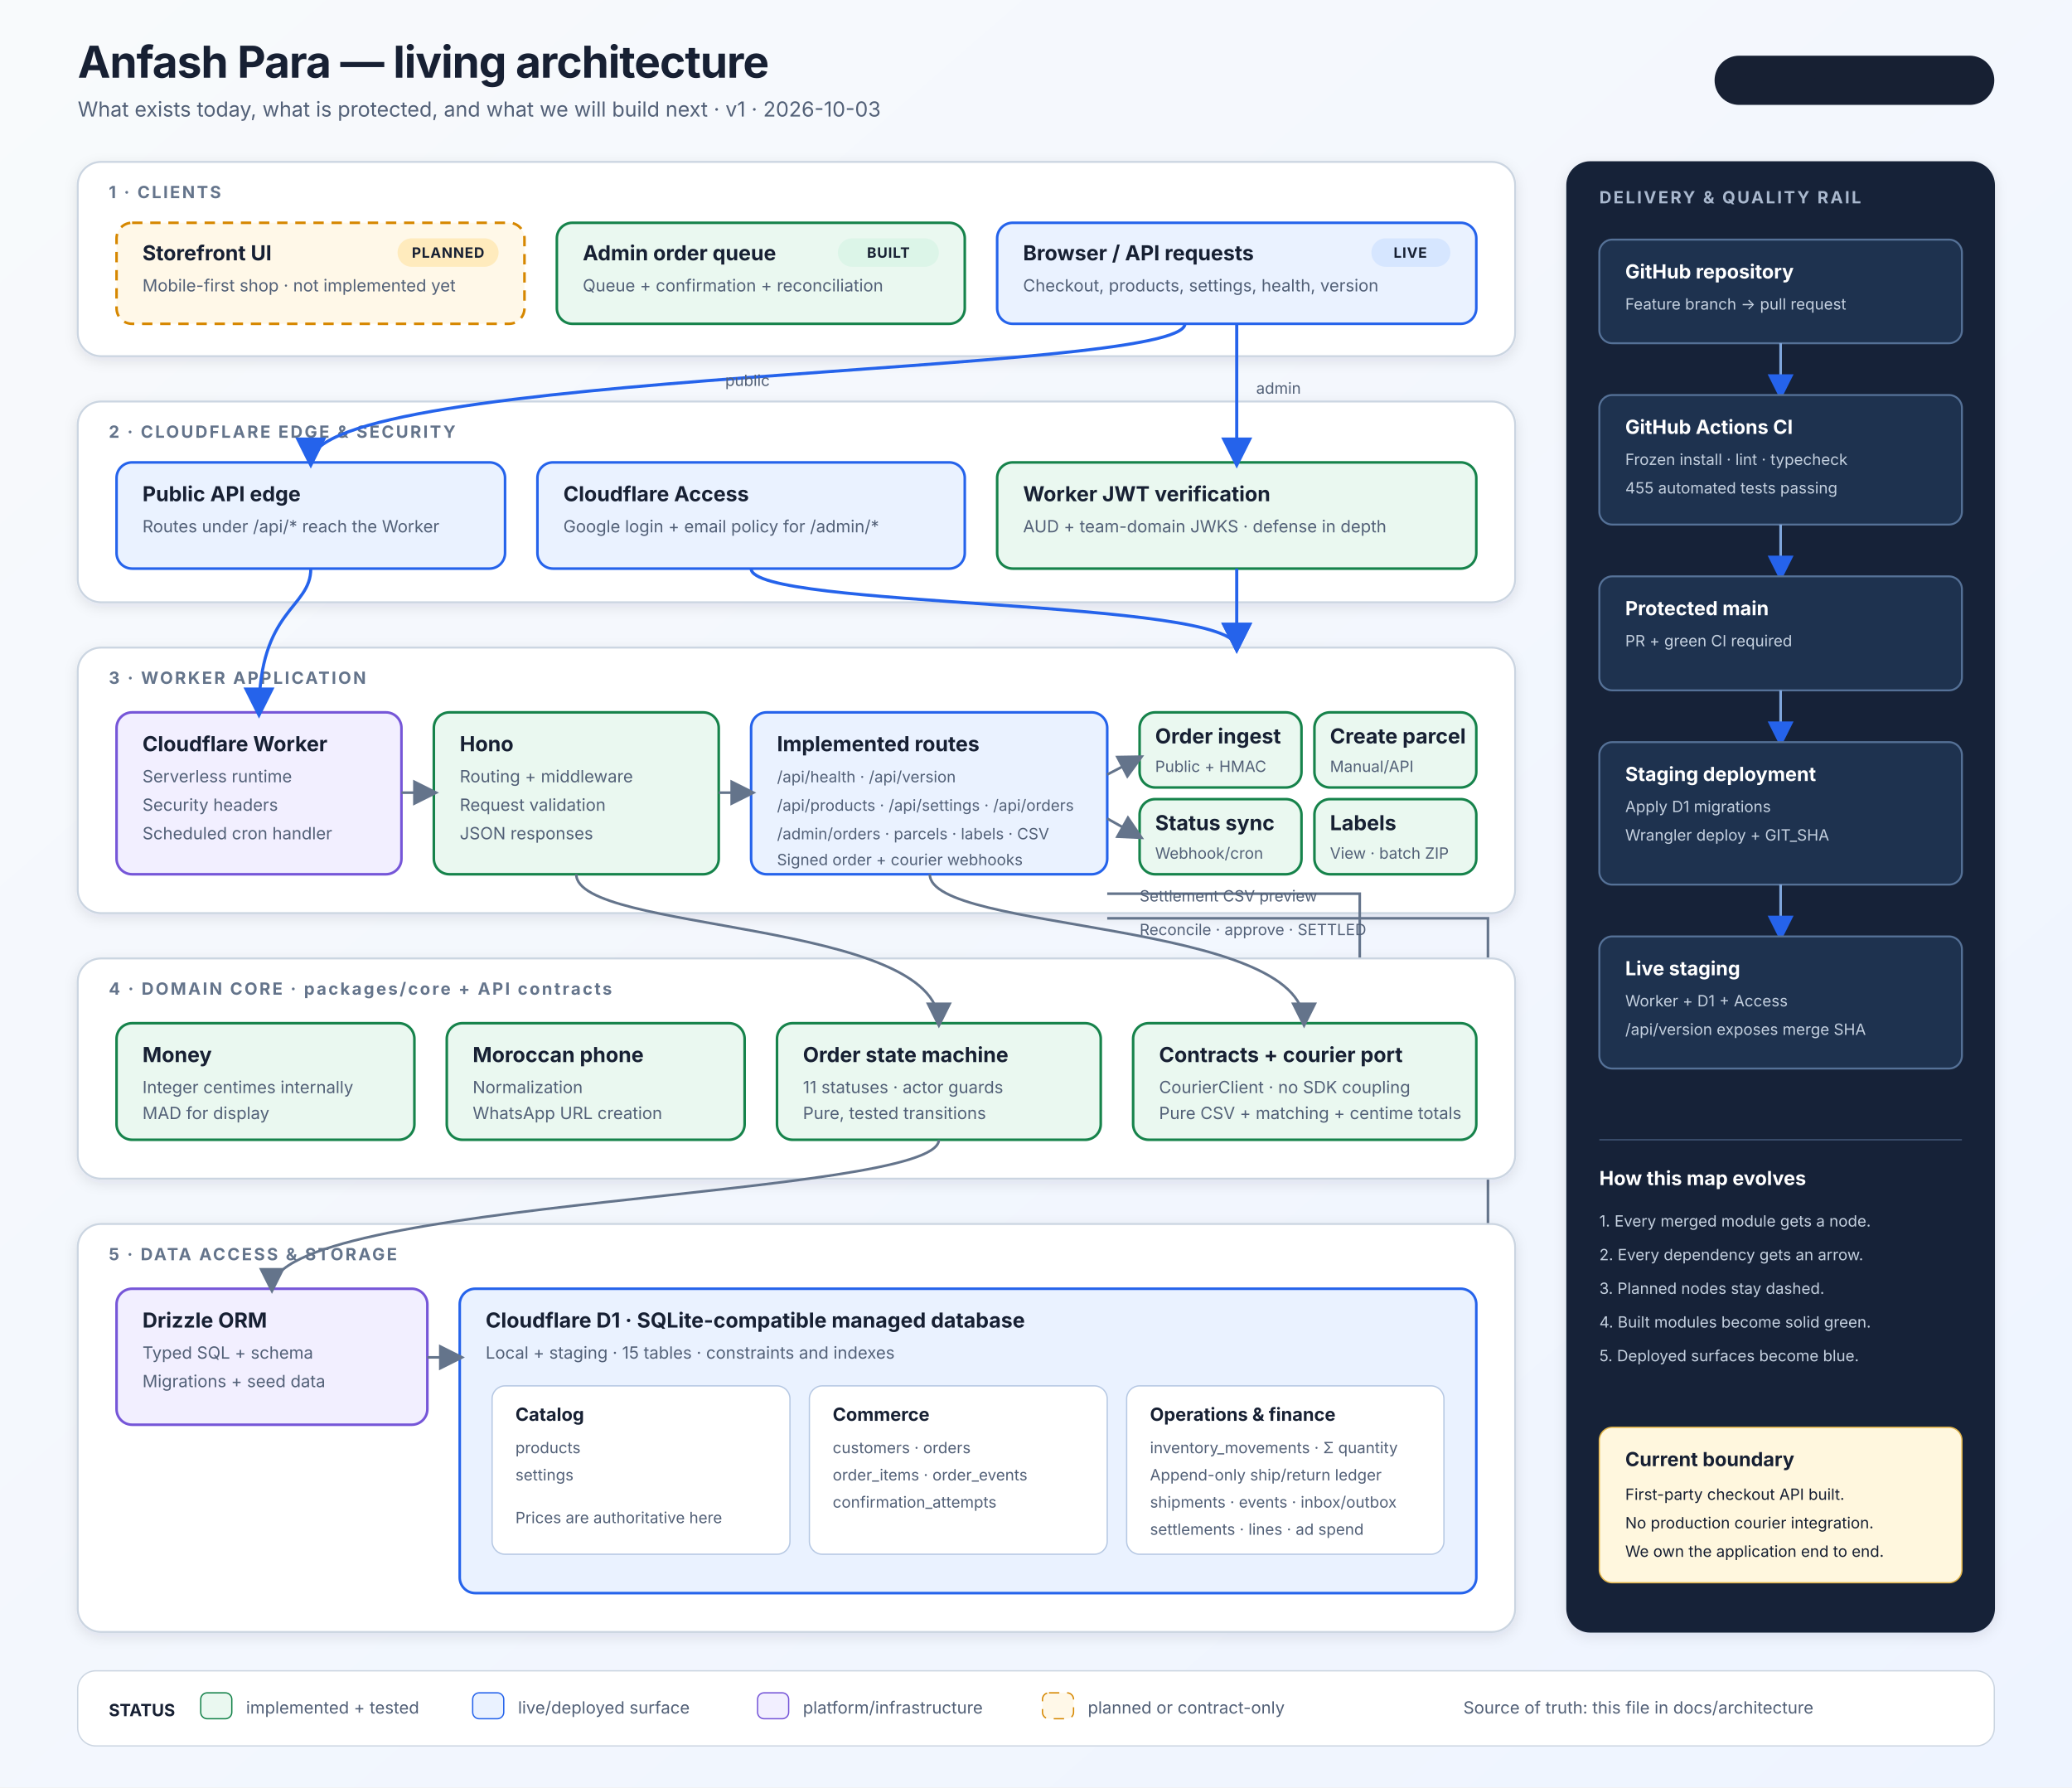
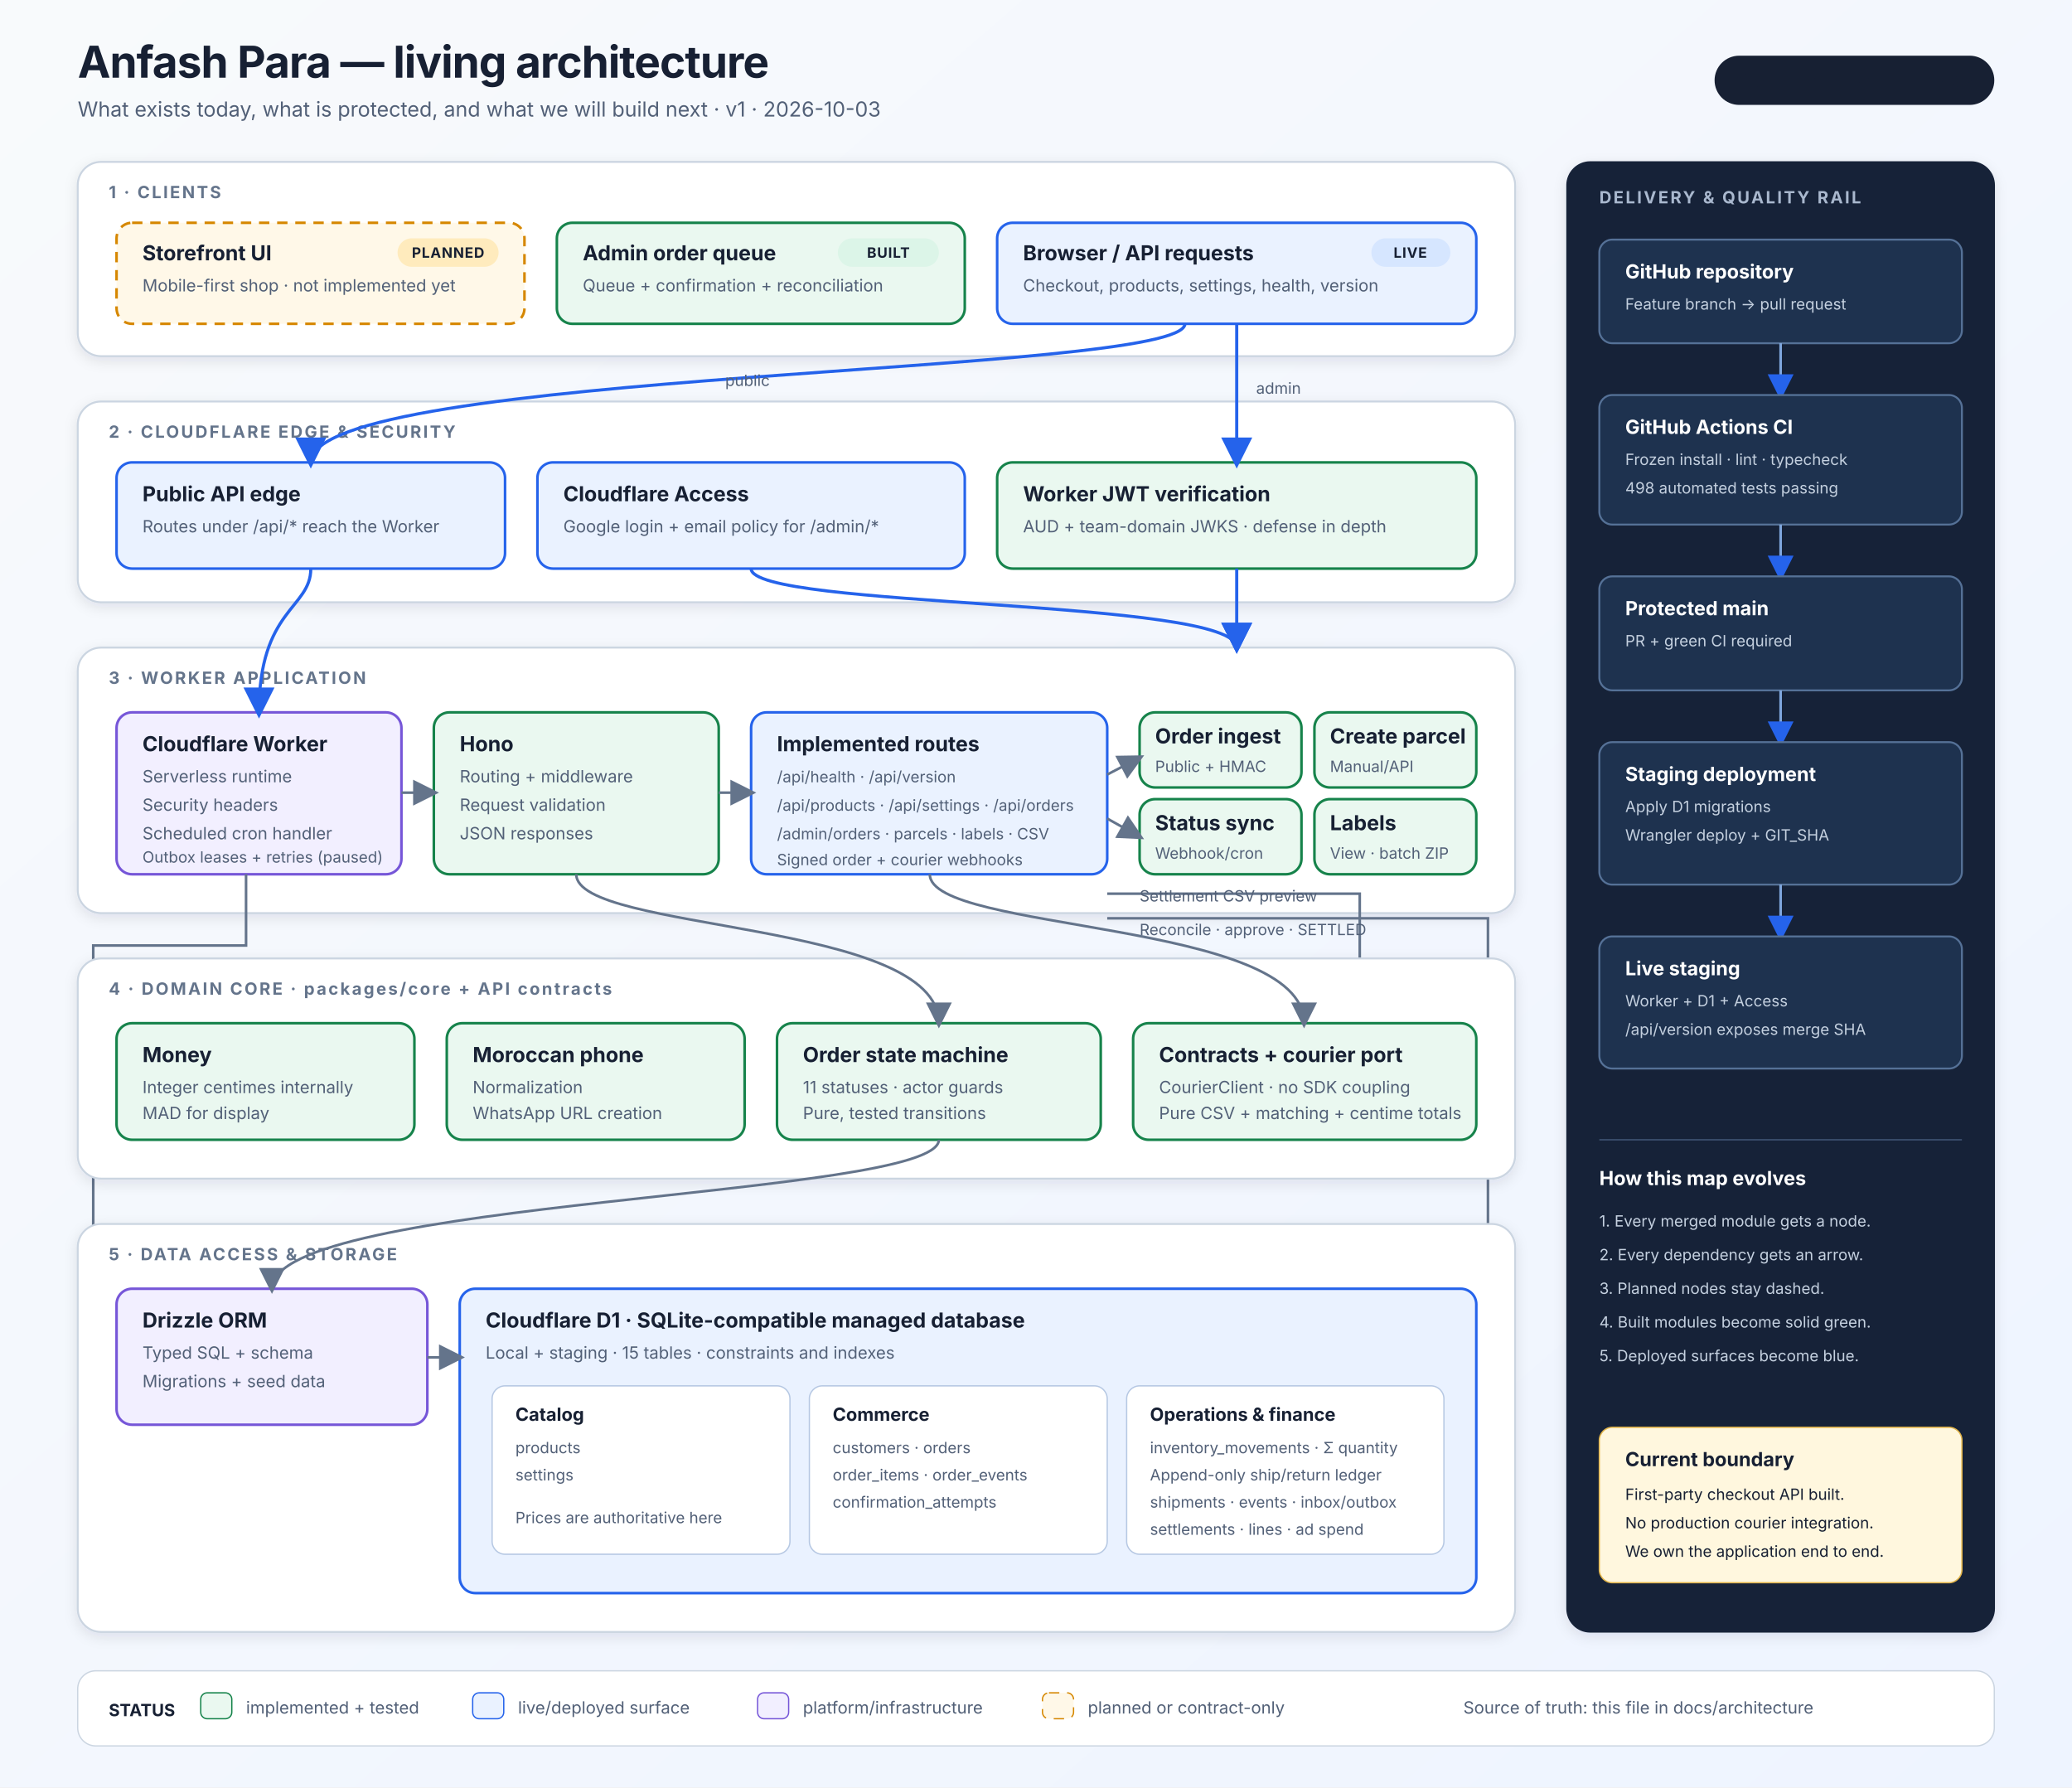
<svg xmlns="http://www.w3.org/2000/svg" width="1600" height="1380" viewBox="0 0 1600 1380" role="img" aria-labelledby="title description">
  <defs>
    <linearGradient id="page-bg" x1="0" y1="0" x2="1" y2="1">
      <stop offset="0" stop-color="#f8fafc" />
      <stop offset="1" stop-color="#eef4ff" />
    </linearGradient>
    <filter id="shadow" x="-10%" y="-10%" width="120%" height="130%">
      <feDropShadow dx="0" dy="3" stdDeviation="5" flood-color="#0f172a" flood-opacity="0.10" />
    </filter>
    <marker id="arrow" markerWidth="10" markerHeight="10" refX="8" refY="5" orient="auto" markerUnits="strokeWidth">
      <path d="M0,0 L10,5 L0,10 z" fill="#64748b" />
    </marker>
    <marker id="arrow-blue" markerWidth="10" markerHeight="10" refX="8" refY="5" orient="auto" markerUnits="strokeWidth">
      <path d="M0,0 L10,5 L0,10 z" fill="#2563eb" />
    </marker>
    <style>
      text { font-family: Inter, "Segoe UI", Arial, sans-serif; fill: #172033; }
      .title { font-size: 34px; font-weight: 750; letter-spacing: -0.6px; }
      .subtitle { font-size: 16px; fill: #526077; }
      .layer { fill: #ffffff; stroke: #cbd5e1; stroke-width: 1.5; rx: 18; filter: url(#shadow); }
      .layer-label { font-size: 13px; font-weight: 750; letter-spacing: 1.5px; fill: #64748b; }
      .node { stroke-width: 2; rx: 12; }
      .live { fill: #eaf2ff; stroke: #2563eb; }
      .implemented { fill: #eaf8f0; stroke: #16834b; }
      .infra { fill: #f2efff; stroke: #7656d8; }
      .planned { fill: #fff8e8; stroke: #d68700; stroke-dasharray: 8 6; }
      .future { fill: #f4f6f8; stroke: #94a3b8; stroke-dasharray: 5 5; }
      .node-title { font-size: 16px; font-weight: 700; }
      .node-copy { font-size: 13px; fill: #526077; }
      .node-small { font-size: 12px; fill: #526077; }
      .flow { fill: none; stroke: #64748b; stroke-width: 2; marker-end: url(#arrow); }
      .flow-blue { fill: none; stroke: #2563eb; stroke-width: 2.4; marker-end: url(#arrow-blue); }
      .flow-dashed { fill: none; stroke: #d68700; stroke-width: 2; stroke-dasharray: 7 6; marker-end: url(#arrow); }
      .rail { fill: #132238; stroke: #132238; rx: 18; filter: url(#shadow); }
      .rail-title { font-size: 13px; font-weight: 750; letter-spacing: 1.5px; fill: #a9b8ce; }
      .rail-node { fill: #1e324f; stroke: #557197; stroke-width: 1.5; rx: 10; }
      .rail-node-title { fill: #ffffff; font-size: 15px; font-weight: 700; }
      .rail-copy { fill: #c4d0df; font-size: 12px; }
      .rail-flow { fill: none; stroke: #7fa6dc; stroke-width: 2; marker-end: url(#arrow-blue); }
      .badge-text { font-size: 11px; font-weight: 750; letter-spacing: 0.5px; }
      .note { font-size: 13px; fill: #526077; }
    </style>
  </defs>
  <rect width="1600" height="1380" fill="url(#page-bg)" />
  <g id="document-header">
    <text x="60" y="60" class="title">Anfash Para — living architecture</text>
    <text x="60" y="90" class="subtitle">What exists today, what is protected, and what we will build next · v1 · 2026-10-03</text>
    <rect x="1324" y="43" width="216" height="38" rx="19" fill="#172033" />
    <text x="1432" y="67" text-anchor="middle" font-size="13" font-weight="700" fill="#ffffff">CLOUDFLARE-NATIVE STACK</text>
  </g>
  <g id="layer-clients" data-layer="clients">
    <rect x="60" y="125" width="1110" height="150" class="layer" />
    <text x="84" y="153" class="layer-label">1 · CLIENTS</text>
    <g id="module-storefront-ui" data-status="planned">
      <rect x="90" y="172" width="315" height="78" class="node planned" />
      <text x="110" y="201" class="node-title">Storefront UI</text>
      <text x="110" y="225" class="node-copy">Mobile-first shop · not implemented yet</text>
      <rect x="307" y="184" width="78" height="22" rx="11" fill="#ffebbd" />
      <text x="346" y="199" text-anchor="middle" class="badge-text" fill="#9a5c00">PLANNED</text>
    </g>
    <g id="module-admin-ui" data-status="implemented">
      <rect x="430" y="172" width="315" height="78" class="node implemented" />
      <text x="450" y="201" class="node-title">Admin order queue</text>
      <text x="450" y="225" class="node-copy">Queue + confirmation + reconciliation</text>
      <rect x="647" y="184" width="78" height="22" rx="11" fill="#dcf5e8" />
      <text x="686" y="199" text-anchor="middle" class="badge-text" fill="#18794e">BUILT</text>
    </g>
    <g id="module-api-consumers" data-status="live">
      <rect x="770" y="172" width="370" height="78" class="node live" />
      <text x="790" y="201" class="node-title">Browser / API requests</text>
      <text x="790" y="225" class="node-copy">Checkout, products, settings, health, version</text>
      <rect x="1059" y="184" width="61" height="22" rx="11" fill="#d6e6ff" />
      <text x="1089" y="199" text-anchor="middle" class="badge-text" fill="#1d5bbf">LIVE</text>
    </g>
  </g>
  <g id="layer-edge" data-layer="edge-security">
    <rect x="60" y="310" width="1110" height="155" class="layer" />
    <text x="84" y="338" class="layer-label">2 · CLOUDFLARE EDGE &amp; SECURITY</text>
    <g id="module-public-edge" data-status="live">
      <rect x="90" y="357" width="300" height="82" class="node live" />
      <text x="110" y="387" class="node-title">Public API edge</text>
      <text x="110" y="411" class="node-copy">Routes under /api/* reach the Worker</text>
    </g>
    <g id="module-cloudflare-access" data-status="live">
      <rect x="415" y="357" width="330" height="82" class="node live" />
      <text x="435" y="387" class="node-title">Cloudflare Access</text>
      <text x="435" y="411" class="node-copy">Google login + email policy for /admin/*</text>
    </g>
    <g id="module-access-jwt" data-status="implemented">
      <rect x="770" y="357" width="370" height="82" class="node implemented" />
      <text x="790" y="387" class="node-title">Worker JWT verification</text>
      <text x="790" y="411" class="node-copy">AUD + team-domain JWKS · defense in depth</text>
    </g>
  </g>
  <g id="layer-application" data-layer="application">
    <rect x="60" y="500" width="1110" height="205" class="layer" />
    <text x="84" y="528" class="layer-label">3 · WORKER APPLICATION</text>
    <g id="module-worker-runtime" data-status="live">
      <rect x="90" y="550" width="220" height="125" class="node infra" />
      <text x="110" y="580" class="node-title">Cloudflare Worker</text>
      <text x="110" y="604" class="node-copy">Serverless runtime</text>
      <text x="110" y="626" class="node-copy">Security headers</text>
      <text x="110" y="648" class="node-copy">Scheduled cron handler</text>
+       <g id="module-outbox-processor" data-status="implemented">
+         <text x="110" y="666" class="node-small">Outbox leases + retries (paused)</text>
+         <path d="M 190 675 V 730 H 72 V 1144 H 880" class="flow" />
+       </g>
    </g>
    <g id="module-hono-router" data-status="implemented">
      <rect x="335" y="550" width="220" height="125" class="node implemented" />
      <text x="355" y="580" class="node-title">Hono</text>
      <text x="355" y="604" class="node-copy">Routing + middleware</text>
      <text x="355" y="626" class="node-copy">Request validation</text>
      <text x="355" y="648" class="node-copy">JSON responses</text>
    </g>
    <g id="module-live-routes" data-status="live">
      <rect x="580" y="550" width="275" height="125" class="node live" />
      <text x="600" y="580" class="node-title">Implemented routes</text>
      <text x="600" y="604" class="node-small">/api/health · /api/version</text>
      <text x="600" y="626" class="node-small">/api/products · /api/settings · /api/orders</text>
      <text x="600" y="648" class="node-small">/admin/orders · parcels · labels · CSV</text>
      <text x="600" y="668" class="node-small">Signed order + courier webhooks</text>
    </g>
    <g id="module-order-ingestion" data-status="implemented">
      <rect x="880" y="550" width="125" height="58" class="node implemented" />
      <text x="892" y="574" class="node-title">Order ingest</text>
      <text x="892" y="596" class="node-small">Public + HMAC</text>
    </g>
    <g id="module-create-parcel" data-status="implemented">
      <rect x="1015" y="550" width="125" height="58" class="node implemented" />
      <text x="1027" y="574" class="node-title">Create parcel</text>
      <text x="1027" y="596" class="node-small">Manual/API</text>
    </g>
    <g id="module-status-sync" data-status="implemented">
      <rect x="880" y="617" width="125" height="58" class="node implemented" />
      <text x="892" y="641" class="node-title">Status sync</text>
      <text x="892" y="663" class="node-small">Webhook/cron</text>
    </g>
    <g id="module-shipment-labels" data-status="implemented">
      <rect x="1015" y="617" width="125" height="58" class="node implemented" />
      <text x="1027" y="641" class="node-title">Labels</text>
      <text x="1027" y="663" class="node-small">View · batch ZIP</text>
    </g>
    <g id="module-settlement-preview" data-status="implemented">
      <path d="M 855 690 H 1050 V 790" class="flow" />
      <text x="880" y="696" class="node-small">Settlement CSV preview</text>
    </g>
    <g id="module-settlement-reconciliation" data-status="implemented">
      <path d="M 855 709 H 1149 V 1105 H 1140" class="flow" />
      <text x="880" y="722" class="node-small">Reconcile · approve · SETTLED</text>
    </g>
  </g>
  <g id="layer-domain" data-layer="domain-core">
    <rect x="60" y="740" width="1110" height="170" class="layer" />
    <text x="84" y="768" class="layer-label">4 · DOMAIN CORE · packages/core + API contracts</text>
    <g id="module-money" data-status="implemented">
      <rect x="90" y="790" width="230" height="90" class="node implemented" />
      <text x="110" y="820" class="node-title">Money</text>
      <text x="110" y="844" class="node-copy">Integer centimes internally</text>
      <text x="110" y="864" class="node-copy">MAD for display</text>
    </g>
    <g id="module-phone" data-status="implemented">
      <rect x="345" y="790" width="230" height="90" class="node implemented" />
      <text x="365" y="820" class="node-title">Moroccan phone</text>
      <text x="365" y="844" class="node-copy">Normalization</text>
      <text x="365" y="864" class="node-copy">WhatsApp URL creation</text>
    </g>
    <g id="module-order-state-machine" data-status="implemented">
      <rect x="600" y="790" width="250" height="90" class="node implemented" />
      <text x="620" y="820" class="node-title">Order state machine</text>
      <text x="620" y="844" class="node-copy">11 statuses · actor guards</text>
      <text x="620" y="864" class="node-copy">Pure, tested transitions</text>
    </g>
    <g id="module-internal-contracts" data-status="implemented">
      <rect x="875" y="790" width="265" height="90" class="node implemented" />
      <text x="895" y="820" class="node-title">Contracts + courier port</text>
      <text x="895" y="844" class="node-copy">CourierClient · no SDK coupling</text>
      <g id="module-settlement-parser" data-status="implemented">
        <g id="module-settlement-matching" data-status="implemented">
          <text x="895" y="864" class="node-copy">Pure CSV + matching + centime totals</text>
        </g>
      </g>
    </g>
  </g>
  <g id="layer-data" data-layer="data">
    <rect x="60" y="945" width="1110" height="315" class="layer" />
    <text x="84" y="973" class="layer-label">5 · DATA ACCESS &amp; STORAGE</text>
    <g id="module-drizzle" data-status="implemented">
      <rect x="90" y="995" width="240" height="105" class="node infra" />
      <text x="110" y="1025" class="node-title">Drizzle ORM</text>
      <text x="110" y="1049" class="node-copy">Typed SQL + schema</text>
      <text x="110" y="1071" class="node-copy">Migrations + seed data</text>
    </g>
    <g id="module-d1" data-status="live">
      <rect x="355" y="995" width="785" height="235" class="node live" />
      <text x="375" y="1025" class="node-title">Cloudflare D1 · SQLite-compatible managed database</text>
      <text x="375" y="1049" class="node-copy">Local + staging · 15 tables · constraints and indexes</text>
      <g id="data-catalog">
        <rect x="380" y="1070" width="230" height="130" rx="10" fill="#ffffff" stroke="#b6c8e3" />
        <text x="398" y="1097" font-size="14" font-weight="700">Catalog</text>
        <text x="398" y="1122" class="node-small">products</text>
        <text x="398" y="1143" class="node-small">settings</text>
        <text x="398" y="1176" class="node-small">Prices are authoritative here</text>
      </g>
      <g id="data-commerce">
        <rect x="625" y="1070" width="230" height="130" rx="10" fill="#ffffff" stroke="#b6c8e3" />
        <text x="643" y="1097" font-size="14" font-weight="700">Commerce</text>
        <text x="643" y="1122" class="node-small">customers · orders</text>
        <text x="643" y="1143" class="node-small">order_items · order_events</text>
        <text x="643" y="1164" class="node-small">confirmation_attempts</text>
      </g>
      <g id="data-operations">
        <rect x="870" y="1070" width="245" height="130" rx="10" fill="#ffffff" stroke="#b6c8e3" />
        <text x="888" y="1097" font-size="14" font-weight="700">Operations &amp; finance</text>
        <g id="module-inventory-ledger" data-status="implemented">
          <text x="888" y="1122" class="node-small">inventory_movements · Σ quantity</text>
          <text x="888" y="1143" class="node-small">Append-only ship/return ledger</text>
        </g>
        <text x="888" y="1164" class="node-small">shipments · events · inbox/outbox</text>
        <text x="888" y="1185" class="node-small">settlements · lines · ad spend</text>
      </g>
    </g>
  </g>
  <g id="delivery-rail" data-layer="delivery">
    <rect x="1210" y="125" width="330" height="1135" class="rail" />
    <text x="1235" y="157" class="rail-title">DELIVERY &amp; QUALITY RAIL</text>
    <g id="module-github" data-status="live">
      <rect x="1235" y="185" width="280" height="80" class="rail-node" />
      <text x="1255" y="215" class="rail-node-title">GitHub repository</text>
      <text x="1255" y="239" class="rail-copy">Feature branch → pull request</text>
    </g>
    <path d="M1375 265 L1375 305" class="rail-flow" />
    <g id="module-ci" data-status="live">
      <rect x="1235" y="305" width="280" height="100" class="rail-node" />
      <text x="1255" y="335" class="rail-node-title">GitHub Actions CI</text>
      <text x="1255" y="359" class="rail-copy">Frozen install · lint · typecheck</text>
-       <text x="1255" y="381" class="rail-copy">455 automated tests passing</text>
+       <text x="1255" y="381" class="rail-copy">498 automated tests passing</text>
    </g>
    <path d="M1375 405 L1375 445" class="rail-flow" />
    <g id="module-main-protection" data-status="live">
      <rect x="1235" y="445" width="280" height="88" class="rail-node" />
      <text x="1255" y="475" class="rail-node-title">Protected main</text>
      <text x="1255" y="499" class="rail-copy">PR + green CI required</text>
    </g>
    <path d="M1375 533 L1375 573" class="rail-flow" />
    <g id="module-deploy-workflow" data-status="live">
      <rect x="1235" y="573" width="280" height="110" class="rail-node" />
      <text x="1255" y="603" class="rail-node-title">Staging deployment</text>
      <text x="1255" y="627" class="rail-copy">Apply D1 migrations</text>
      <text x="1255" y="649" class="rail-copy">Wrangler deploy + GIT_SHA</text>
    </g>
    <path d="M1375 683 L1375 723" class="rail-flow" />
    <g id="module-staging" data-status="live">
      <rect x="1235" y="723" width="280" height="102" class="rail-node" />
      <text x="1255" y="753" class="rail-node-title">Live staging</text>
      <text x="1255" y="777" class="rail-copy">Worker + D1 + Access</text>
      <text x="1255" y="799" class="rail-copy">/api/version exposes merge SHA</text>
    </g>
    <g id="architecture-rules">
      <line x1="1235" y1="880" x2="1515" y2="880" stroke="#405675" />
      <text x="1235" y="915" class="rail-node-title">How this map evolves</text>
      <text x="1235" y="947" class="rail-copy">1. Every merged module gets a node.</text>
      <text x="1235" y="973" class="rail-copy">2. Every dependency gets an arrow.</text>
      <text x="1235" y="999" class="rail-copy">3. Planned nodes stay dashed.</text>
      <text x="1235" y="1025" class="rail-copy">4. Built modules become solid green.</text>
      <text x="1235" y="1051" class="rail-copy">5. Deployed surfaces become blue.</text>
    </g>
    <g id="current-boundary">
      <rect x="1235" y="1102" width="280" height="120" rx="10" fill="#fff7de" stroke="#e2b448" />
      <text x="1255" y="1132" font-size="15" font-weight="700" fill="#7d5100">Current boundary</text>
      <text x="1255" y="1158" font-size="12" fill="#755b2a">First-party checkout API built.</text>
      <text x="1255" y="1180" font-size="12" fill="#755b2a">No production courier integration.</text>
      <text x="1255" y="1202" font-size="12" fill="#755b2a">We own the application end to end.</text>
    </g>
  </g>
  <g id="flows" aria-label="System flows">
    <path d="M955 250 L955 357" class="flow-blue" />
    <text x="970" y="304" class="node-small">admin</text>
    <path d="M915 250 C915 290 240 285 240 357" class="flow-blue" />
    <text x="560" y="298" class="node-small">public</text>
    <path d="M580 439 C580 470 955 462 955 500" class="flow-blue" />
    <path d="M240 439 C240 470 200 470 200 550" class="flow-blue" />
    <path d="M955 439 L955 500" class="flow-blue" />
    <path d="M310 612 L335 612" class="flow" />
    <path d="M555 612 L580 612" class="flow" />
    <path d="M855 598 L880 585" class="flow" />
    <path d="M855 632 L880 646" class="flow" />
    <path d="M445 675 C445 720 725 710 725 790" class="flow" />
    <path d="M718 675 C718 720 1007 710 1007 790" class="flow" />
    <path d="M725 880 C725 925 210 925 210 995" class="flow" />
    <path d="M330 1048 L355 1048" class="flow" />
  </g>
  <g id="legend">
    <rect x="60" y="1290" width="1480" height="58" rx="14" fill="#ffffff" stroke="#cbd5e1" />
    <text x="84" y="1325" font-size="13" font-weight="700">STATUS</text>
    <rect x="155" y="1307" width="24" height="20" rx="5" class="implemented" />
    <text x="190" y="1323" class="note">implemented + tested</text>
    <rect x="365" y="1307" width="24" height="20" rx="5" class="live" />
    <text x="400" y="1323" class="note">live/deployed surface</text>
    <rect x="585" y="1307" width="24" height="20" rx="5" class="infra" />
    <text x="620" y="1323" class="note">platform/infrastructure</text>
    <rect x="805" y="1307" width="24" height="20" rx="5" class="planned" />
    <text x="840" y="1323" class="note">planned or contract-only</text>
    <text x="1130" y="1323" class="note">Source of truth: this file in docs/architecture</text>
  </g>
</svg>
